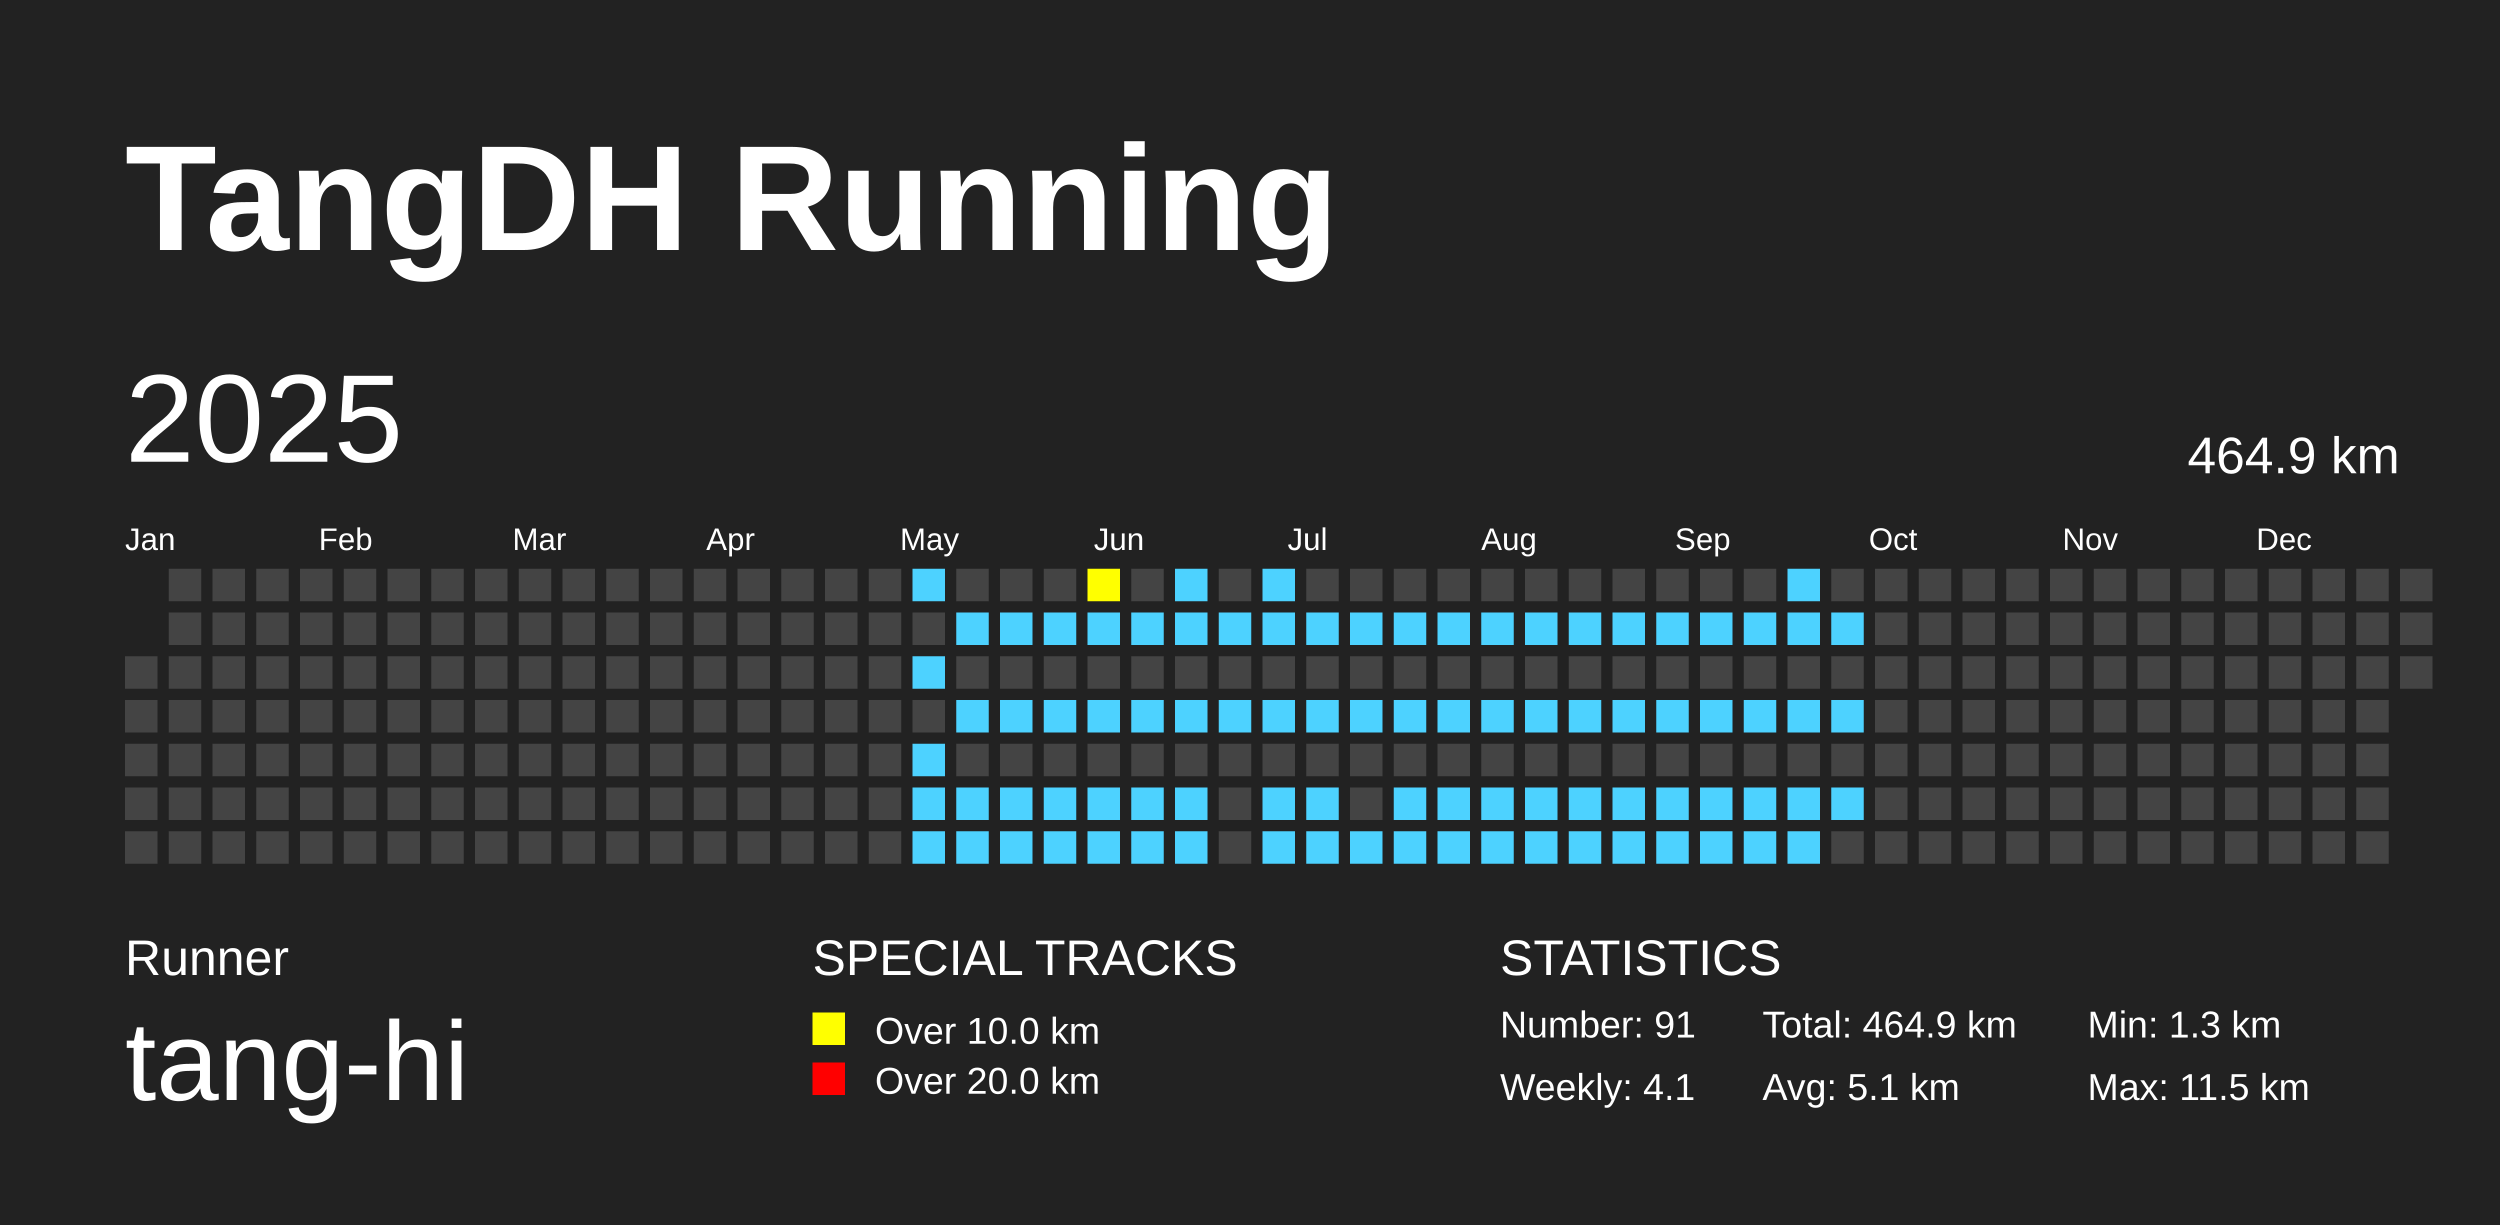
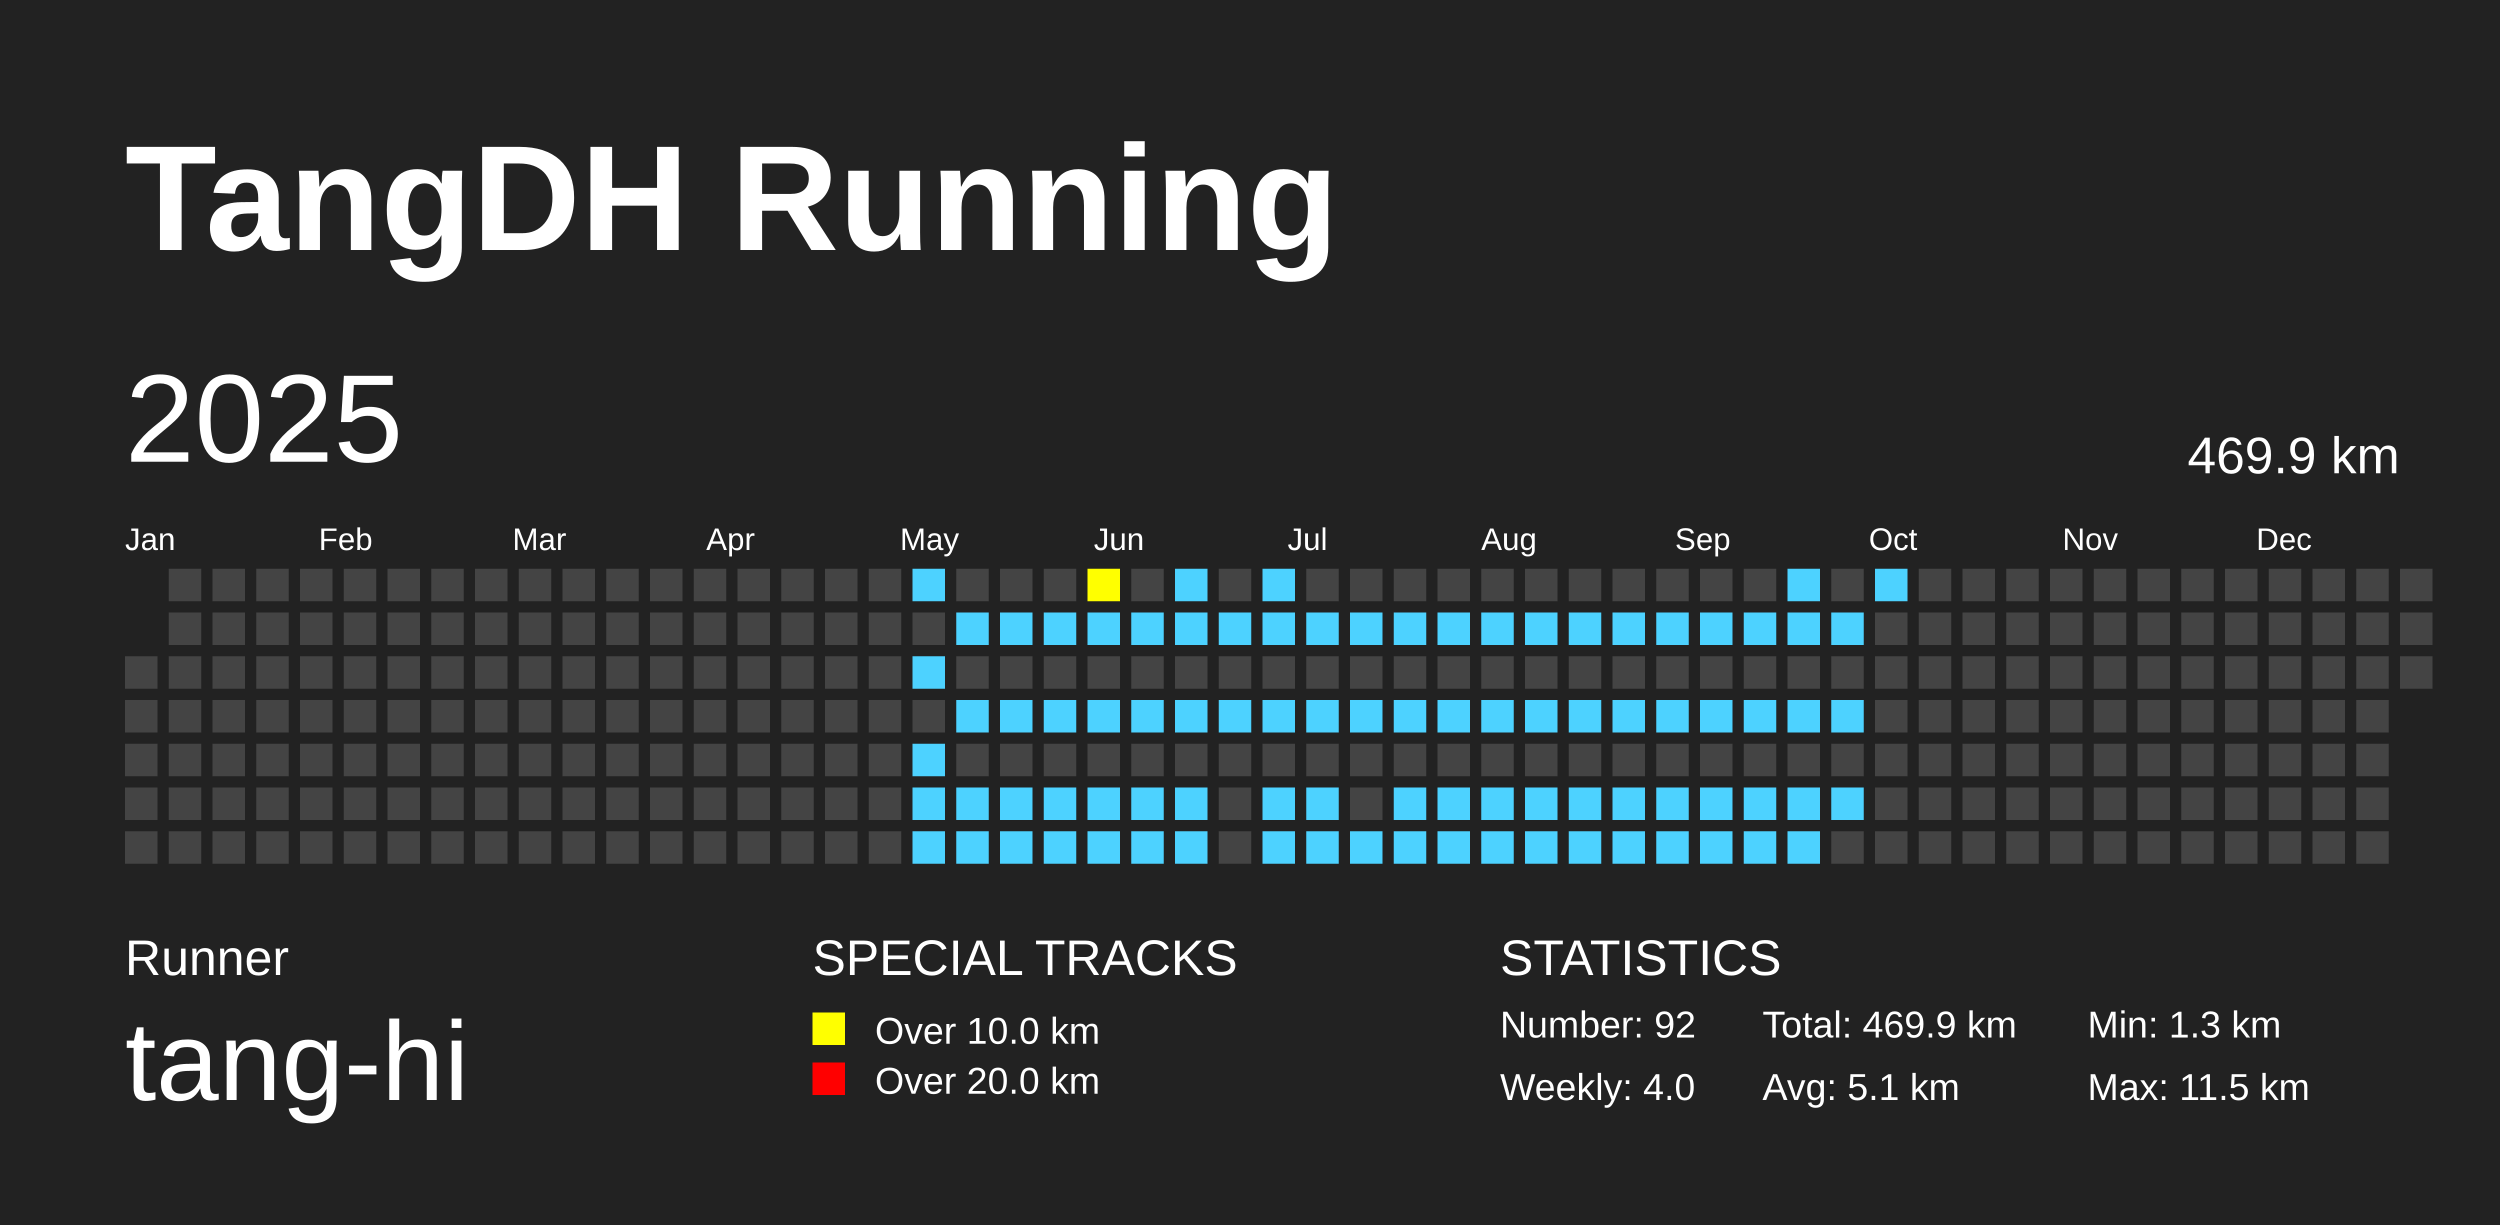
<svg xmlns="http://www.w3.org/2000/svg" baseProfile="full" height="98mm" version="1.1" viewBox="0,0,200,98" width="200mm">
  <defs />
  <rect fill="#222222" height="98" width="200" x="0" y="0" />
  <text fill="#FFFFFF" style="font-size:12px; font-family:Arial; font-weight:bold;" x="10" y="20">TangDH Running</text>
  <text fill="#FFFFFF" style="font-size:4px; font-family:Arial" x="10" y="78">Runner</text>
  <text fill="#FFFFFF" style="font-size:9px; font-family:Arial" x="10" y="88">tang-hi</text>
  <text fill="#FFFFFF" style="font-size:4px; font-family:Arial" x="65" y="78">SPECIAL TRACKS</text>
  <rect fill="yellow" height="2.6" width="2.6" x="65" y="81" />
  <text fill="#FFFFFF" style="font-size:3px; font-family:Arial" x="70" y="83.5">Over 10.0 km</text>
  <rect fill="red" height="2.6" width="2.6" x="65" y="85" />
  <text fill="#FFFFFF" style="font-size:3px; font-family:Arial" x="70" y="87.5">Over 20.0 km</text>
  <text fill="#FFFFFF" style="font-size:4px; font-family:Arial" x="120" y="78">STATISTICS</text>
-   <text fill="#FFFFFF" style="font-size:3px; font-family:Arial" x="120" y="83">Number: 91</text>
-   <text fill="#FFFFFF" style="font-size:3px; font-family:Arial" x="120" y="88">Weekly: 4.1</text>
-   <text fill="#FFFFFF" style="font-size:3px; font-family:Arial" x="141" y="83">Total: 464.9 km</text>
+   <text fill="#FFFFFF" style="font-size:3px; font-family:Arial" x="120" y="83">Number: 92</text>
+   <text fill="#FFFFFF" style="font-size:3px; font-family:Arial" x="120" y="88">Weekly: 4.0</text>
+   <text fill="#FFFFFF" style="font-size:3px; font-family:Arial" x="141" y="83">Total: 469.9 km</text>
  <text fill="#FFFFFF" style="font-size:3px; font-family:Arial" x="141" y="88">Avg: 5.1 km</text>
  <text fill="#FFFFFF" style="font-size:3px; font-family:Arial" x="167" y="83">Min: 1.3 km</text>
  <text fill="#FFFFFF" style="font-size:3px; font-family:Arial" x="167" y="88">Max: 11.5 km</text>
  <text dominant-baseline="hanging" fill="#FFFFFF" style="font-size:10.0px; font-family:Arial;" x="10" y="30">2025</text>
-   <text dominant-baseline="hanging" fill="#FFFFFF" style="font-size:4.125px; font-family:Arial;" x="175" y="35">464.9 km</text>
+   <text dominant-baseline="hanging" fill="#FFFFFF" style="font-size:4.125px; font-family:Arial;" x="175" y="35">469.9 km</text>
  <text fill="#FFFFFF" style="font-size:2.5px; font-family:Arial" x="10.0" y="44">Jan</text>
  <text fill="#FFFFFF" style="font-size:2.5px; font-family:Arial" x="25.5" y="44">Feb</text>
  <text fill="#FFFFFF" style="font-size:2.5px; font-family:Arial" x="41.0" y="44">Mar</text>
  <text fill="#FFFFFF" style="font-size:2.5px; font-family:Arial" x="56.5" y="44">Apr</text>
  <text fill="#FFFFFF" style="font-size:2.5px; font-family:Arial" x="72.0" y="44">May</text>
  <text fill="#FFFFFF" style="font-size:2.5px; font-family:Arial" x="87.5" y="44">Jun</text>
  <text fill="#FFFFFF" style="font-size:2.5px; font-family:Arial" x="103.0" y="44">Jul</text>
  <text fill="#FFFFFF" style="font-size:2.5px; font-family:Arial" x="118.5" y="44">Aug</text>
  <text fill="#FFFFFF" style="font-size:2.5px; font-family:Arial" x="134.0" y="44">Sep</text>
  <text fill="#FFFFFF" style="font-size:2.5px; font-family:Arial" x="149.5" y="44">Oct</text>
  <text fill="#FFFFFF" style="font-size:2.5px; font-family:Arial" x="165.0" y="44">Nov</text>
  <text fill="#FFFFFF" style="font-size:2.5px; font-family:Arial" x="180.5" y="44">Dec</text>
  <rect fill="#444444" height="2.6" width="2.6" x="10.0" y="52.5" />
  <rect fill="#444444" height="2.6" width="2.6" x="10.0" y="56.0" />
  <rect fill="#444444" height="2.6" width="2.6" x="10.0" y="59.5" />
  <rect fill="#444444" height="2.6" width="2.6" x="10.0" y="63.0" />
  <rect fill="#444444" height="2.6" width="2.6" x="10.0" y="66.5" />
  <rect fill="#444444" height="2.6" width="2.6" x="13.5" y="45.5" />
  <rect fill="#444444" height="2.6" width="2.6" x="13.5" y="49.0" />
  <rect fill="#444444" height="2.6" width="2.6" x="13.5" y="52.5" />
  <rect fill="#444444" height="2.6" width="2.6" x="13.5" y="56.0" />
  <rect fill="#444444" height="2.6" width="2.6" x="13.5" y="59.5" />
  <rect fill="#444444" height="2.6" width="2.6" x="13.5" y="63.0" />
  <rect fill="#444444" height="2.6" width="2.6" x="13.5" y="66.5" />
  <rect fill="#444444" height="2.6" width="2.6" x="17.0" y="45.5" />
  <rect fill="#444444" height="2.6" width="2.6" x="17.0" y="49.0" />
  <rect fill="#444444" height="2.6" width="2.6" x="17.0" y="52.5" />
  <rect fill="#444444" height="2.6" width="2.6" x="17.0" y="56.0" />
  <rect fill="#444444" height="2.6" width="2.6" x="17.0" y="59.5" />
  <rect fill="#444444" height="2.6" width="2.6" x="17.0" y="63.0" />
  <rect fill="#444444" height="2.6" width="2.6" x="17.0" y="66.5" />
  <rect fill="#444444" height="2.6" width="2.6" x="20.5" y="45.5" />
  <rect fill="#444444" height="2.6" width="2.6" x="20.5" y="49.0" />
  <rect fill="#444444" height="2.6" width="2.6" x="20.5" y="52.5" />
  <rect fill="#444444" height="2.6" width="2.6" x="20.5" y="56.0" />
  <rect fill="#444444" height="2.6" width="2.6" x="20.5" y="59.5" />
  <rect fill="#444444" height="2.6" width="2.6" x="20.5" y="63.0" />
  <rect fill="#444444" height="2.6" width="2.6" x="20.5" y="66.5" />
  <rect fill="#444444" height="2.6" width="2.6" x="24.0" y="45.5" />
  <rect fill="#444444" height="2.6" width="2.6" x="24.0" y="49.0" />
  <rect fill="#444444" height="2.6" width="2.6" x="24.0" y="52.5" />
  <rect fill="#444444" height="2.6" width="2.6" x="24.0" y="56.0" />
  <rect fill="#444444" height="2.6" width="2.6" x="24.0" y="59.5" />
  <rect fill="#444444" height="2.6" width="2.6" x="24.0" y="63.0" />
  <rect fill="#444444" height="2.6" width="2.6" x="24.0" y="66.5" />
  <rect fill="#444444" height="2.6" width="2.6" x="27.5" y="45.5" />
  <rect fill="#444444" height="2.6" width="2.6" x="27.5" y="49.0" />
  <rect fill="#444444" height="2.6" width="2.6" x="27.5" y="52.5" />
  <rect fill="#444444" height="2.6" width="2.6" x="27.5" y="56.0" />
  <rect fill="#444444" height="2.6" width="2.6" x="27.5" y="59.5" />
  <rect fill="#444444" height="2.6" width="2.6" x="27.5" y="63.0" />
  <rect fill="#444444" height="2.6" width="2.6" x="27.5" y="66.5" />
  <rect fill="#444444" height="2.6" width="2.6" x="31.0" y="45.5" />
  <rect fill="#444444" height="2.6" width="2.6" x="31.0" y="49.0" />
  <rect fill="#444444" height="2.6" width="2.6" x="31.0" y="52.5" />
  <rect fill="#444444" height="2.6" width="2.6" x="31.0" y="56.0" />
  <rect fill="#444444" height="2.6" width="2.6" x="31.0" y="59.5" />
  <rect fill="#444444" height="2.6" width="2.6" x="31.0" y="63.0" />
  <rect fill="#444444" height="2.6" width="2.6" x="31.0" y="66.5" />
  <rect fill="#444444" height="2.6" width="2.6" x="34.5" y="45.5" />
  <rect fill="#444444" height="2.6" width="2.6" x="34.5" y="49.0" />
  <rect fill="#444444" height="2.6" width="2.6" x="34.5" y="52.5" />
  <rect fill="#444444" height="2.6" width="2.6" x="34.5" y="56.0" />
  <rect fill="#444444" height="2.6" width="2.6" x="34.5" y="59.5" />
  <rect fill="#444444" height="2.6" width="2.6" x="34.5" y="63.0" />
  <rect fill="#444444" height="2.6" width="2.6" x="34.5" y="66.5" />
  <rect fill="#444444" height="2.6" width="2.6" x="38.0" y="45.5" />
  <rect fill="#444444" height="2.6" width="2.6" x="38.0" y="49.0" />
  <rect fill="#444444" height="2.6" width="2.6" x="38.0" y="52.5" />
  <rect fill="#444444" height="2.6" width="2.6" x="38.0" y="56.0" />
  <rect fill="#444444" height="2.6" width="2.6" x="38.0" y="59.5" />
  <rect fill="#444444" height="2.6" width="2.6" x="38.0" y="63.0" />
  <rect fill="#444444" height="2.6" width="2.6" x="38.0" y="66.5" />
  <rect fill="#444444" height="2.6" width="2.6" x="41.5" y="45.5" />
  <rect fill="#444444" height="2.6" width="2.6" x="41.5" y="49.0" />
  <rect fill="#444444" height="2.6" width="2.6" x="41.5" y="52.5" />
  <rect fill="#444444" height="2.6" width="2.6" x="41.5" y="56.0" />
  <rect fill="#444444" height="2.6" width="2.6" x="41.5" y="59.5" />
  <rect fill="#444444" height="2.6" width="2.6" x="41.5" y="63.0" />
  <rect fill="#444444" height="2.6" width="2.6" x="41.5" y="66.5" />
  <rect fill="#444444" height="2.6" width="2.6" x="45.0" y="45.5" />
  <rect fill="#444444" height="2.6" width="2.6" x="45.0" y="49.0" />
  <rect fill="#444444" height="2.6" width="2.6" x="45.0" y="52.5" />
  <rect fill="#444444" height="2.6" width="2.6" x="45.0" y="56.0" />
  <rect fill="#444444" height="2.6" width="2.6" x="45.0" y="59.5" />
  <rect fill="#444444" height="2.6" width="2.6" x="45.0" y="63.0" />
  <rect fill="#444444" height="2.6" width="2.6" x="45.0" y="66.5" />
  <rect fill="#444444" height="2.6" width="2.6" x="48.5" y="45.5" />
  <rect fill="#444444" height="2.6" width="2.6" x="48.5" y="49.0" />
  <rect fill="#444444" height="2.6" width="2.6" x="48.5" y="52.5" />
  <rect fill="#444444" height="2.6" width="2.6" x="48.5" y="56.0" />
  <rect fill="#444444" height="2.6" width="2.6" x="48.5" y="59.5" />
  <rect fill="#444444" height="2.6" width="2.6" x="48.5" y="63.0" />
  <rect fill="#444444" height="2.6" width="2.6" x="48.5" y="66.5" />
  <rect fill="#444444" height="2.6" width="2.6" x="52.0" y="45.5" />
  <rect fill="#444444" height="2.6" width="2.6" x="52.0" y="49.0" />
  <rect fill="#444444" height="2.6" width="2.6" x="52.0" y="52.5" />
  <rect fill="#444444" height="2.6" width="2.6" x="52.0" y="56.0" />
  <rect fill="#444444" height="2.6" width="2.6" x="52.0" y="59.5" />
  <rect fill="#444444" height="2.6" width="2.6" x="52.0" y="63.0" />
  <rect fill="#444444" height="2.6" width="2.6" x="52.0" y="66.5" />
  <rect fill="#444444" height="2.6" width="2.6" x="55.5" y="45.5" />
  <rect fill="#444444" height="2.6" width="2.6" x="55.5" y="49.0" />
  <rect fill="#444444" height="2.6" width="2.6" x="55.5" y="52.5" />
  <rect fill="#444444" height="2.6" width="2.6" x="55.5" y="56.0" />
  <rect fill="#444444" height="2.6" width="2.6" x="55.5" y="59.5" />
  <rect fill="#444444" height="2.6" width="2.6" x="55.5" y="63.0" />
  <rect fill="#444444" height="2.6" width="2.6" x="55.5" y="66.5" />
  <rect fill="#444444" height="2.6" width="2.6" x="59.0" y="45.5" />
  <rect fill="#444444" height="2.6" width="2.6" x="59.0" y="49.0" />
  <rect fill="#444444" height="2.6" width="2.6" x="59.0" y="52.5" />
  <rect fill="#444444" height="2.6" width="2.6" x="59.0" y="56.0" />
  <rect fill="#444444" height="2.6" width="2.6" x="59.0" y="59.5" />
  <rect fill="#444444" height="2.6" width="2.6" x="59.0" y="63.0" />
  <rect fill="#444444" height="2.6" width="2.6" x="59.0" y="66.5" />
  <rect fill="#444444" height="2.6" width="2.6" x="62.5" y="45.5" />
  <rect fill="#444444" height="2.6" width="2.6" x="62.5" y="49.0" />
  <rect fill="#444444" height="2.6" width="2.6" x="62.5" y="52.5" />
  <rect fill="#444444" height="2.6" width="2.6" x="62.5" y="56.0" />
  <rect fill="#444444" height="2.6" width="2.6" x="62.5" y="59.5" />
  <rect fill="#444444" height="2.6" width="2.6" x="62.5" y="63.0" />
  <rect fill="#444444" height="2.6" width="2.6" x="62.5" y="66.5" />
  <rect fill="#444444" height="2.6" width="2.6" x="66.0" y="45.5" />
  <rect fill="#444444" height="2.6" width="2.6" x="66.0" y="49.0" />
  <rect fill="#444444" height="2.6" width="2.6" x="66.0" y="52.5" />
  <rect fill="#444444" height="2.6" width="2.6" x="66.0" y="56.0" />
  <rect fill="#444444" height="2.6" width="2.6" x="66.0" y="59.5" />
  <rect fill="#444444" height="2.6" width="2.6" x="66.0" y="63.0" />
  <rect fill="#444444" height="2.6" width="2.6" x="66.0" y="66.5" />
  <rect fill="#444444" height="2.6" width="2.6" x="69.5" y="45.5" />
  <rect fill="#444444" height="2.6" width="2.6" x="69.5" y="49.0" />
  <rect fill="#444444" height="2.6" width="2.6" x="69.5" y="52.5" />
  <rect fill="#444444" height="2.6" width="2.6" x="69.5" y="56.0" />
  <rect fill="#444444" height="2.6" width="2.6" x="69.5" y="59.5" />
  <rect fill="#444444" height="2.6" width="2.6" x="69.5" y="63.0" />
  <rect fill="#444444" height="2.6" width="2.6" x="69.5" y="66.5" />
  <rect fill="#4DD2FF" height="2.6" width="2.6" x="73.0" y="45.5" />
  <rect fill="#444444" height="2.6" width="2.6" x="73.0" y="49.0" />
  <rect fill="#4DD2FF" height="2.6" width="2.6" x="73.0" y="52.5" />
  <rect fill="#444444" height="2.6" width="2.6" x="73.0" y="56.0" />
  <rect fill="#4DD2FF" height="2.6" width="2.6" x="73.0" y="59.5" />
  <rect fill="#4DD2FF" height="2.6" width="2.6" x="73.0" y="63.0" />
  <rect fill="#4DD2FF" height="2.6" width="2.6" x="73.0" y="66.5" />
  <rect fill="#444444" height="2.6" width="2.6" x="76.5" y="45.5" />
  <rect fill="#4DD2FF" height="2.6" width="2.6" x="76.5" y="49.0" />
  <rect fill="#444444" height="2.6" width="2.6" x="76.5" y="52.5" />
  <rect fill="#4DD2FF" height="2.6" width="2.6" x="76.5" y="56.0" />
  <rect fill="#444444" height="2.6" width="2.6" x="76.5" y="59.5" />
  <rect fill="#4DD2FF" height="2.6" width="2.6" x="76.5" y="63.0" />
  <rect fill="#4DD2FF" height="2.6" width="2.6" x="76.5" y="66.5" />
  <rect fill="#444444" height="2.6" width="2.6" x="80.0" y="45.5" />
  <rect fill="#4DD2FF" height="2.6" width="2.6" x="80.0" y="49.0" />
  <rect fill="#444444" height="2.6" width="2.6" x="80.0" y="52.5" />
  <rect fill="#4DD2FF" height="2.6" width="2.6" x="80.0" y="56.0" />
  <rect fill="#444444" height="2.6" width="2.6" x="80.0" y="59.5" />
  <rect fill="#4DD2FF" height="2.6" width="2.6" x="80.0" y="63.0" />
  <rect fill="#4DD2FF" height="2.6" width="2.6" x="80.0" y="66.5" />
  <rect fill="#444444" height="2.6" width="2.6" x="83.5" y="45.5" />
  <rect fill="#4DD2FF" height="2.6" width="2.6" x="83.5" y="49.0" />
  <rect fill="#444444" height="2.6" width="2.6" x="83.5" y="52.5" />
  <rect fill="#4DD2FF" height="2.6" width="2.6" x="83.5" y="56.0" />
  <rect fill="#444444" height="2.6" width="2.6" x="83.5" y="59.5" />
  <rect fill="#4DD2FF" height="2.6" width="2.6" x="83.5" y="63.0" />
  <rect fill="#4DD2FF" height="2.6" width="2.6" x="83.5" y="66.5" />
  <rect fill="yellow" height="2.6" width="2.6" x="87.0" y="45.5" />
  <rect fill="#4DD2FF" height="2.6" width="2.6" x="87.0" y="49.0" />
  <rect fill="#444444" height="2.6" width="2.6" x="87.0" y="52.5" />
  <rect fill="#4DD2FF" height="2.6" width="2.6" x="87.0" y="56.0" />
  <rect fill="#444444" height="2.6" width="2.6" x="87.0" y="59.5" />
  <rect fill="#4DD2FF" height="2.6" width="2.6" x="87.0" y="63.0" />
  <rect fill="#4DD2FF" height="2.6" width="2.6" x="87.0" y="66.5" />
  <rect fill="#444444" height="2.6" width="2.6" x="90.5" y="45.5" />
  <rect fill="#4DD2FF" height="2.6" width="2.6" x="90.5" y="49.0" />
  <rect fill="#444444" height="2.6" width="2.6" x="90.5" y="52.5" />
  <rect fill="#4DD2FF" height="2.6" width="2.6" x="90.5" y="56.0" />
  <rect fill="#444444" height="2.6" width="2.6" x="90.5" y="59.5" />
  <rect fill="#4DD2FF" height="2.6" width="2.6" x="90.5" y="63.0" />
  <rect fill="#4DD2FF" height="2.6" width="2.6" x="90.5" y="66.5" />
  <rect fill="#4DD2FF" height="2.6" width="2.6" x="94.0" y="45.5" />
  <rect fill="#4DD2FF" height="2.6" width="2.6" x="94.0" y="49.0" />
  <rect fill="#444444" height="2.6" width="2.6" x="94.0" y="52.5" />
  <rect fill="#4DD2FF" height="2.6" width="2.6" x="94.0" y="56.0" />
  <rect fill="#444444" height="2.6" width="2.6" x="94.0" y="59.5" />
  <rect fill="#4DD2FF" height="2.6" width="2.6" x="94.0" y="63.0" />
  <rect fill="#4DD2FF" height="2.6" width="2.6" x="94.0" y="66.5" />
  <rect fill="#444444" height="2.6" width="2.6" x="97.5" y="45.5" />
  <rect fill="#4DD2FF" height="2.6" width="2.6" x="97.5" y="49.0" />
  <rect fill="#444444" height="2.6" width="2.6" x="97.5" y="52.5" />
  <rect fill="#4DD2FF" height="2.6" width="2.6" x="97.5" y="56.0" />
  <rect fill="#444444" height="2.6" width="2.6" x="97.5" y="59.5" />
  <rect fill="#444444" height="2.6" width="2.6" x="97.5" y="63.0" />
  <rect fill="#444444" height="2.6" width="2.6" x="97.5" y="66.5" />
  <rect fill="#4DD2FF" height="2.6" width="2.6" x="101.0" y="45.5" />
  <rect fill="#4DD2FF" height="2.6" width="2.6" x="101.0" y="49.0" />
  <rect fill="#444444" height="2.6" width="2.6" x="101.0" y="52.5" />
  <rect fill="#4DD2FF" height="2.6" width="2.6" x="101.0" y="56.0" />
  <rect fill="#444444" height="2.6" width="2.6" x="101.0" y="59.5" />
  <rect fill="#4DD2FF" height="2.6" width="2.6" x="101.0" y="63.0" />
  <rect fill="#4DD2FF" height="2.6" width="2.6" x="101.0" y="66.5" />
  <rect fill="#444444" height="2.6" width="2.6" x="104.5" y="45.5" />
  <rect fill="#4DD2FF" height="2.6" width="2.6" x="104.5" y="49.0" />
  <rect fill="#444444" height="2.6" width="2.6" x="104.5" y="52.5" />
  <rect fill="#4DD2FF" height="2.6" width="2.6" x="104.5" y="56.0" />
  <rect fill="#444444" height="2.6" width="2.6" x="104.5" y="59.5" />
  <rect fill="#4DD2FF" height="2.6" width="2.6" x="104.5" y="63.0" />
  <rect fill="#4DD2FF" height="2.6" width="2.6" x="104.5" y="66.5" />
  <rect fill="#444444" height="2.6" width="2.6" x="108.0" y="45.5" />
  <rect fill="#4DD2FF" height="2.6" width="2.6" x="108.0" y="49.0" />
  <rect fill="#444444" height="2.6" width="2.6" x="108.0" y="52.5" />
  <rect fill="#4DD2FF" height="2.6" width="2.6" x="108.0" y="56.0" />
  <rect fill="#444444" height="2.6" width="2.6" x="108.0" y="59.5" />
  <rect fill="#444444" height="2.6" width="2.6" x="108.0" y="63.0" />
  <rect fill="#4DD2FF" height="2.6" width="2.6" x="108.0" y="66.5" />
  <rect fill="#444444" height="2.6" width="2.6" x="111.5" y="45.5" />
  <rect fill="#4DD2FF" height="2.6" width="2.6" x="111.5" y="49.0" />
  <rect fill="#444444" height="2.6" width="2.6" x="111.5" y="52.5" />
  <rect fill="#4DD2FF" height="2.6" width="2.6" x="111.5" y="56.0" />
  <rect fill="#444444" height="2.6" width="2.6" x="111.5" y="59.5" />
  <rect fill="#4DD2FF" height="2.6" width="2.6" x="111.5" y="63.0" />
  <rect fill="#4DD2FF" height="2.6" width="2.6" x="111.5" y="66.5" />
  <rect fill="#444444" height="2.6" width="2.6" x="115.0" y="45.5" />
  <rect fill="#4DD2FF" height="2.6" width="2.6" x="115.0" y="49.0" />
  <rect fill="#444444" height="2.6" width="2.6" x="115.0" y="52.5" />
  <rect fill="#4DD2FF" height="2.6" width="2.6" x="115.0" y="56.0" />
  <rect fill="#444444" height="2.6" width="2.6" x="115.0" y="59.5" />
  <rect fill="#4DD2FF" height="2.6" width="2.6" x="115.0" y="63.0" />
  <rect fill="#4DD2FF" height="2.6" width="2.6" x="115.0" y="66.5" />
  <rect fill="#444444" height="2.6" width="2.6" x="118.5" y="45.5" />
  <rect fill="#4DD2FF" height="2.6" width="2.6" x="118.5" y="49.0" />
  <rect fill="#444444" height="2.6" width="2.6" x="118.5" y="52.5" />
  <rect fill="#4DD2FF" height="2.6" width="2.6" x="118.5" y="56.0" />
  <rect fill="#444444" height="2.6" width="2.6" x="118.5" y="59.5" />
  <rect fill="#4DD2FF" height="2.6" width="2.6" x="118.5" y="63.0" />
  <rect fill="#4DD2FF" height="2.6" width="2.6" x="118.5" y="66.5" />
  <rect fill="#444444" height="2.6" width="2.6" x="122.0" y="45.5" />
  <rect fill="#4DD2FF" height="2.6" width="2.6" x="122.0" y="49.0" />
  <rect fill="#444444" height="2.6" width="2.6" x="122.0" y="52.5" />
  <rect fill="#4DD2FF" height="2.6" width="2.6" x="122.0" y="56.0" />
  <rect fill="#444444" height="2.6" width="2.6" x="122.0" y="59.5" />
  <rect fill="#4DD2FF" height="2.6" width="2.6" x="122.0" y="63.0" />
  <rect fill="#4DD2FF" height="2.6" width="2.6" x="122.0" y="66.5" />
  <rect fill="#444444" height="2.6" width="2.6" x="125.5" y="45.5" />
  <rect fill="#4DD2FF" height="2.6" width="2.6" x="125.5" y="49.0" />
  <rect fill="#444444" height="2.6" width="2.6" x="125.5" y="52.5" />
  <rect fill="#4DD2FF" height="2.6" width="2.6" x="125.5" y="56.0" />
  <rect fill="#444444" height="2.6" width="2.6" x="125.5" y="59.5" />
  <rect fill="#4DD2FF" height="2.6" width="2.6" x="125.5" y="63.0" />
  <rect fill="#4DD2FF" height="2.6" width="2.6" x="125.5" y="66.5" />
  <rect fill="#444444" height="2.6" width="2.6" x="129.0" y="45.5" />
  <rect fill="#4DD2FF" height="2.6" width="2.6" x="129.0" y="49.0" />
  <rect fill="#444444" height="2.6" width="2.6" x="129.0" y="52.5" />
  <rect fill="#4DD2FF" height="2.6" width="2.6" x="129.0" y="56.0" />
  <rect fill="#444444" height="2.6" width="2.6" x="129.0" y="59.5" />
  <rect fill="#4DD2FF" height="2.6" width="2.6" x="129.0" y="63.0" />
  <rect fill="#4DD2FF" height="2.6" width="2.6" x="129.0" y="66.5" />
  <rect fill="#444444" height="2.6" width="2.6" x="132.5" y="45.5" />
  <rect fill="#4DD2FF" height="2.6" width="2.6" x="132.5" y="49.0" />
  <rect fill="#444444" height="2.6" width="2.6" x="132.5" y="52.5" />
  <rect fill="#4DD2FF" height="2.6" width="2.6" x="132.5" y="56.0" />
  <rect fill="#444444" height="2.6" width="2.6" x="132.5" y="59.5" />
  <rect fill="#4DD2FF" height="2.6" width="2.6" x="132.5" y="63.0" />
  <rect fill="#4DD2FF" height="2.6" width="2.6" x="132.5" y="66.5" />
  <rect fill="#444444" height="2.6" width="2.6" x="136.0" y="45.5" />
  <rect fill="#4DD2FF" height="2.6" width="2.6" x="136.0" y="49.0" />
  <rect fill="#444444" height="2.6" width="2.6" x="136.0" y="52.5" />
  <rect fill="#4DD2FF" height="2.6" width="2.6" x="136.0" y="56.0" />
  <rect fill="#444444" height="2.6" width="2.6" x="136.0" y="59.5" />
  <rect fill="#4DD2FF" height="2.6" width="2.6" x="136.0" y="63.0" />
  <rect fill="#4DD2FF" height="2.6" width="2.6" x="136.0" y="66.5" />
  <rect fill="#444444" height="2.6" width="2.6" x="139.5" y="45.5" />
  <rect fill="#4DD2FF" height="2.6" width="2.6" x="139.5" y="49.0" />
  <rect fill="#444444" height="2.6" width="2.6" x="139.5" y="52.5" />
  <rect fill="#4DD2FF" height="2.6" width="2.6" x="139.5" y="56.0" />
  <rect fill="#444444" height="2.6" width="2.6" x="139.5" y="59.5" />
  <rect fill="#4DD2FF" height="2.6" width="2.6" x="139.5" y="63.0" />
  <rect fill="#4DD2FF" height="2.6" width="2.6" x="139.5" y="66.5" />
  <rect fill="#4DD2FF" height="2.6" width="2.6" x="143.0" y="45.5" />
  <rect fill="#4DD2FF" height="2.6" width="2.6" x="143.0" y="49.0" />
  <rect fill="#444444" height="2.6" width="2.6" x="143.0" y="52.5" />
  <rect fill="#4DD2FF" height="2.6" width="2.6" x="143.0" y="56.0" />
  <rect fill="#444444" height="2.6" width="2.6" x="143.0" y="59.5" />
  <rect fill="#4DD2FF" height="2.6" width="2.6" x="143.0" y="63.0" />
  <rect fill="#4DD2FF" height="2.6" width="2.6" x="143.0" y="66.5" />
  <rect fill="#444444" height="2.6" width="2.6" x="146.5" y="45.5" />
  <rect fill="#4DD2FF" height="2.6" width="2.6" x="146.5" y="49.0" />
  <rect fill="#444444" height="2.6" width="2.6" x="146.5" y="52.5" />
  <rect fill="#4DD2FF" height="2.6" width="2.6" x="146.5" y="56.0" />
  <rect fill="#444444" height="2.6" width="2.6" x="146.5" y="59.5" />
  <rect fill="#4DD2FF" height="2.6" width="2.6" x="146.5" y="63.0" />
  <rect fill="#444444" height="2.6" width="2.6" x="146.5" y="66.5" />
-   <rect fill="#444444" height="2.6" width="2.6" x="150.0" y="45.5" />
+   <rect fill="#4DD2FF" height="2.6" width="2.6" x="150.0" y="45.5" />
  <rect fill="#444444" height="2.6" width="2.6" x="150.0" y="49.0" />
  <rect fill="#444444" height="2.6" width="2.6" x="150.0" y="52.5" />
  <rect fill="#444444" height="2.6" width="2.6" x="150.0" y="56.0" />
  <rect fill="#444444" height="2.6" width="2.6" x="150.0" y="59.5" />
  <rect fill="#444444" height="2.6" width="2.6" x="150.0" y="63.0" />
  <rect fill="#444444" height="2.6" width="2.6" x="150.0" y="66.5" />
  <rect fill="#444444" height="2.6" width="2.6" x="153.5" y="45.5" />
  <rect fill="#444444" height="2.6" width="2.6" x="153.5" y="49.0" />
  <rect fill="#444444" height="2.6" width="2.6" x="153.5" y="52.5" />
  <rect fill="#444444" height="2.6" width="2.6" x="153.5" y="56.0" />
  <rect fill="#444444" height="2.6" width="2.6" x="153.5" y="59.5" />
  <rect fill="#444444" height="2.6" width="2.6" x="153.5" y="63.0" />
  <rect fill="#444444" height="2.6" width="2.6" x="153.5" y="66.5" />
  <rect fill="#444444" height="2.6" width="2.6" x="157.0" y="45.5" />
  <rect fill="#444444" height="2.6" width="2.6" x="157.0" y="49.0" />
  <rect fill="#444444" height="2.6" width="2.6" x="157.0" y="52.5" />
  <rect fill="#444444" height="2.6" width="2.6" x="157.0" y="56.0" />
  <rect fill="#444444" height="2.6" width="2.6" x="157.0" y="59.5" />
  <rect fill="#444444" height="2.6" width="2.6" x="157.0" y="63.0" />
  <rect fill="#444444" height="2.6" width="2.6" x="157.0" y="66.5" />
  <rect fill="#444444" height="2.6" width="2.6" x="160.5" y="45.5" />
  <rect fill="#444444" height="2.6" width="2.6" x="160.5" y="49.0" />
  <rect fill="#444444" height="2.6" width="2.6" x="160.5" y="52.5" />
  <rect fill="#444444" height="2.6" width="2.6" x="160.5" y="56.0" />
  <rect fill="#444444" height="2.6" width="2.6" x="160.5" y="59.5" />
  <rect fill="#444444" height="2.6" width="2.6" x="160.5" y="63.0" />
  <rect fill="#444444" height="2.6" width="2.6" x="160.5" y="66.5" />
  <rect fill="#444444" height="2.6" width="2.6" x="164.0" y="45.5" />
  <rect fill="#444444" height="2.6" width="2.6" x="164.0" y="49.0" />
  <rect fill="#444444" height="2.6" width="2.6" x="164.0" y="52.5" />
  <rect fill="#444444" height="2.6" width="2.6" x="164.0" y="56.0" />
  <rect fill="#444444" height="2.6" width="2.6" x="164.0" y="59.5" />
  <rect fill="#444444" height="2.6" width="2.6" x="164.0" y="63.0" />
  <rect fill="#444444" height="2.6" width="2.6" x="164.0" y="66.5" />
  <rect fill="#444444" height="2.6" width="2.6" x="167.5" y="45.5" />
  <rect fill="#444444" height="2.6" width="2.6" x="167.5" y="49.0" />
  <rect fill="#444444" height="2.6" width="2.6" x="167.5" y="52.5" />
  <rect fill="#444444" height="2.6" width="2.6" x="167.5" y="56.0" />
  <rect fill="#444444" height="2.6" width="2.6" x="167.5" y="59.5" />
  <rect fill="#444444" height="2.6" width="2.6" x="167.5" y="63.0" />
  <rect fill="#444444" height="2.6" width="2.6" x="167.5" y="66.5" />
  <rect fill="#444444" height="2.6" width="2.6" x="171.0" y="45.5" />
  <rect fill="#444444" height="2.6" width="2.6" x="171.0" y="49.0" />
  <rect fill="#444444" height="2.6" width="2.6" x="171.0" y="52.5" />
  <rect fill="#444444" height="2.6" width="2.6" x="171.0" y="56.0" />
  <rect fill="#444444" height="2.6" width="2.6" x="171.0" y="59.5" />
  <rect fill="#444444" height="2.6" width="2.6" x="171.0" y="63.0" />
  <rect fill="#444444" height="2.6" width="2.6" x="171.0" y="66.5" />
  <rect fill="#444444" height="2.6" width="2.6" x="174.5" y="45.5" />
  <rect fill="#444444" height="2.6" width="2.6" x="174.5" y="49.0" />
  <rect fill="#444444" height="2.6" width="2.6" x="174.5" y="52.5" />
  <rect fill="#444444" height="2.6" width="2.6" x="174.5" y="56.0" />
  <rect fill="#444444" height="2.6" width="2.6" x="174.5" y="59.5" />
  <rect fill="#444444" height="2.6" width="2.6" x="174.5" y="63.0" />
  <rect fill="#444444" height="2.6" width="2.6" x="174.5" y="66.5" />
  <rect fill="#444444" height="2.6" width="2.6" x="178.0" y="45.5" />
  <rect fill="#444444" height="2.6" width="2.6" x="178.0" y="49.0" />
  <rect fill="#444444" height="2.6" width="2.6" x="178.0" y="52.5" />
  <rect fill="#444444" height="2.6" width="2.6" x="178.0" y="56.0" />
  <rect fill="#444444" height="2.6" width="2.6" x="178.0" y="59.5" />
  <rect fill="#444444" height="2.6" width="2.6" x="178.0" y="63.0" />
  <rect fill="#444444" height="2.6" width="2.6" x="178.0" y="66.5" />
  <rect fill="#444444" height="2.6" width="2.6" x="181.5" y="45.5" />
  <rect fill="#444444" height="2.6" width="2.6" x="181.5" y="49.0" />
  <rect fill="#444444" height="2.6" width="2.6" x="181.5" y="52.5" />
  <rect fill="#444444" height="2.6" width="2.6" x="181.5" y="56.0" />
  <rect fill="#444444" height="2.6" width="2.6" x="181.5" y="59.5" />
  <rect fill="#444444" height="2.6" width="2.6" x="181.5" y="63.0" />
  <rect fill="#444444" height="2.6" width="2.6" x="181.5" y="66.5" />
  <rect fill="#444444" height="2.6" width="2.6" x="185.0" y="45.5" />
  <rect fill="#444444" height="2.6" width="2.6" x="185.0" y="49.0" />
  <rect fill="#444444" height="2.6" width="2.6" x="185.0" y="52.5" />
  <rect fill="#444444" height="2.6" width="2.6" x="185.0" y="56.0" />
  <rect fill="#444444" height="2.6" width="2.6" x="185.0" y="59.5" />
  <rect fill="#444444" height="2.6" width="2.6" x="185.0" y="63.0" />
  <rect fill="#444444" height="2.6" width="2.6" x="185.0" y="66.5" />
  <rect fill="#444444" height="2.6" width="2.6" x="188.5" y="45.5" />
  <rect fill="#444444" height="2.6" width="2.6" x="188.5" y="49.0" />
  <rect fill="#444444" height="2.6" width="2.6" x="188.5" y="52.5" />
  <rect fill="#444444" height="2.6" width="2.6" x="188.5" y="56.0" />
  <rect fill="#444444" height="2.6" width="2.6" x="188.5" y="59.5" />
  <rect fill="#444444" height="2.6" width="2.6" x="188.5" y="63.0" />
  <rect fill="#444444" height="2.6" width="2.6" x="188.5" y="66.5" />
  <rect fill="#444444" height="2.6" width="2.6" x="192.0" y="45.5" />
  <rect fill="#444444" height="2.6" width="2.6" x="192.0" y="49.0" />
  <rect fill="#444444" height="2.6" width="2.6" x="192.0" y="52.5" />
</svg>
